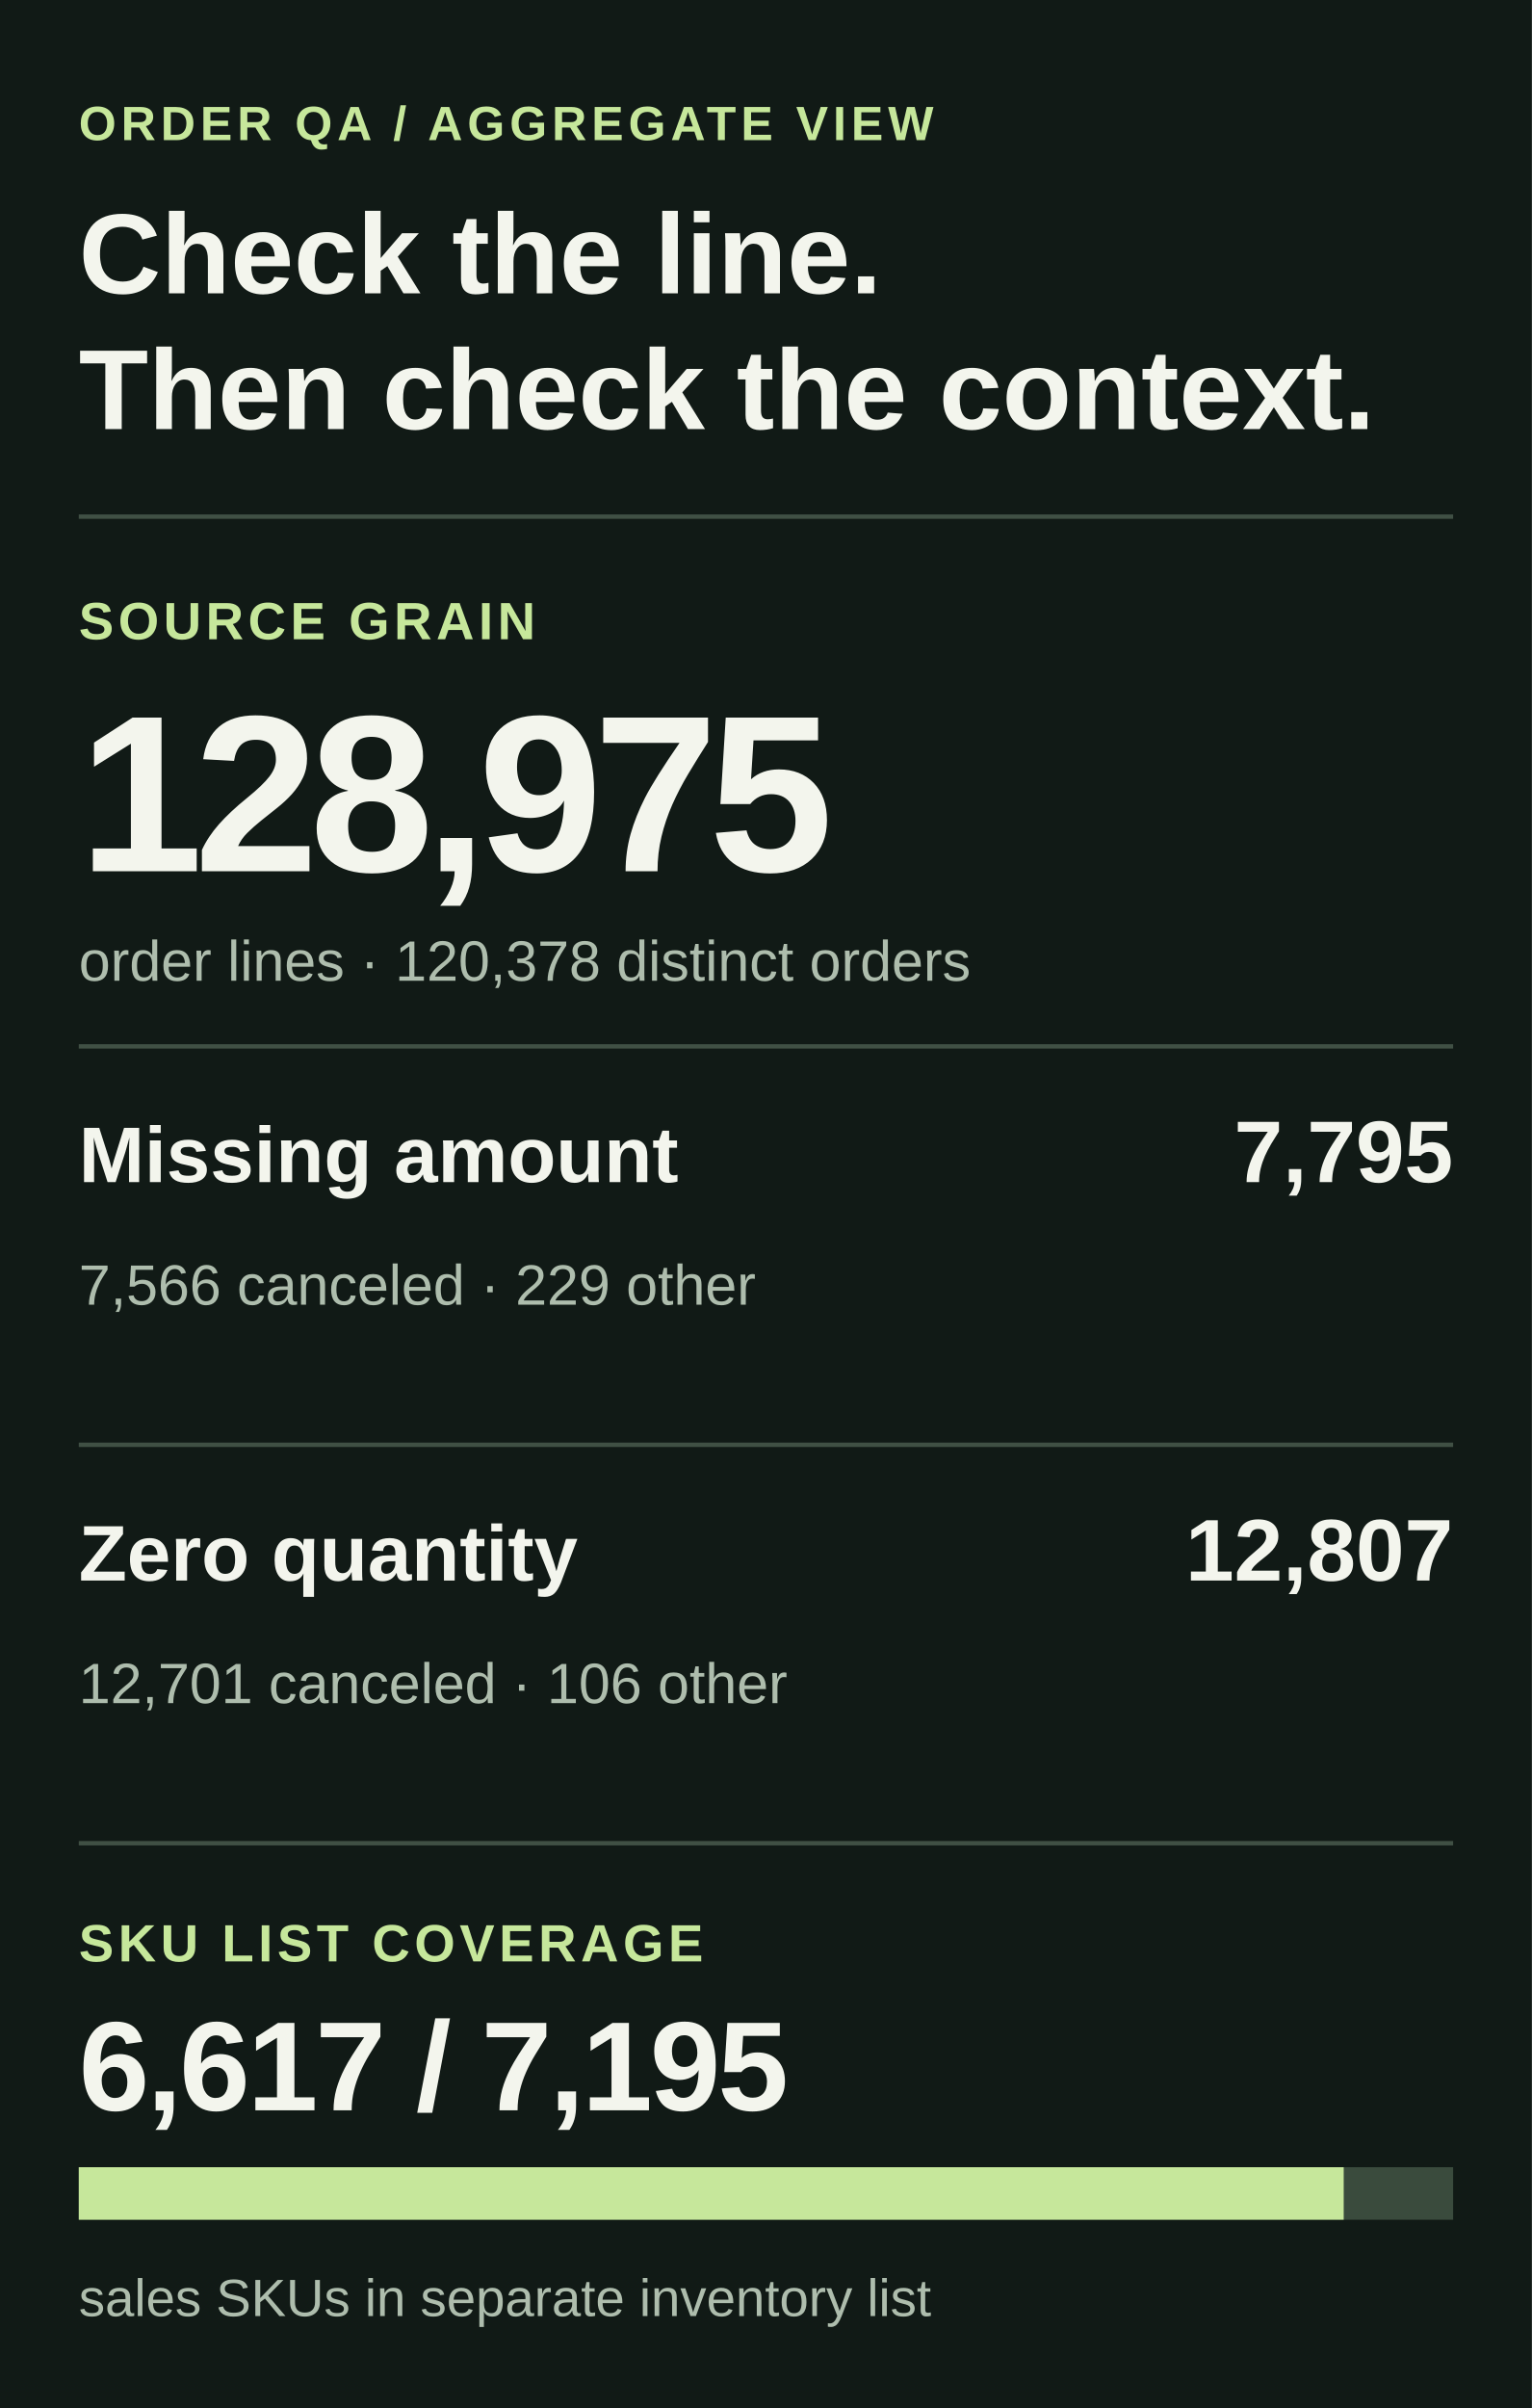
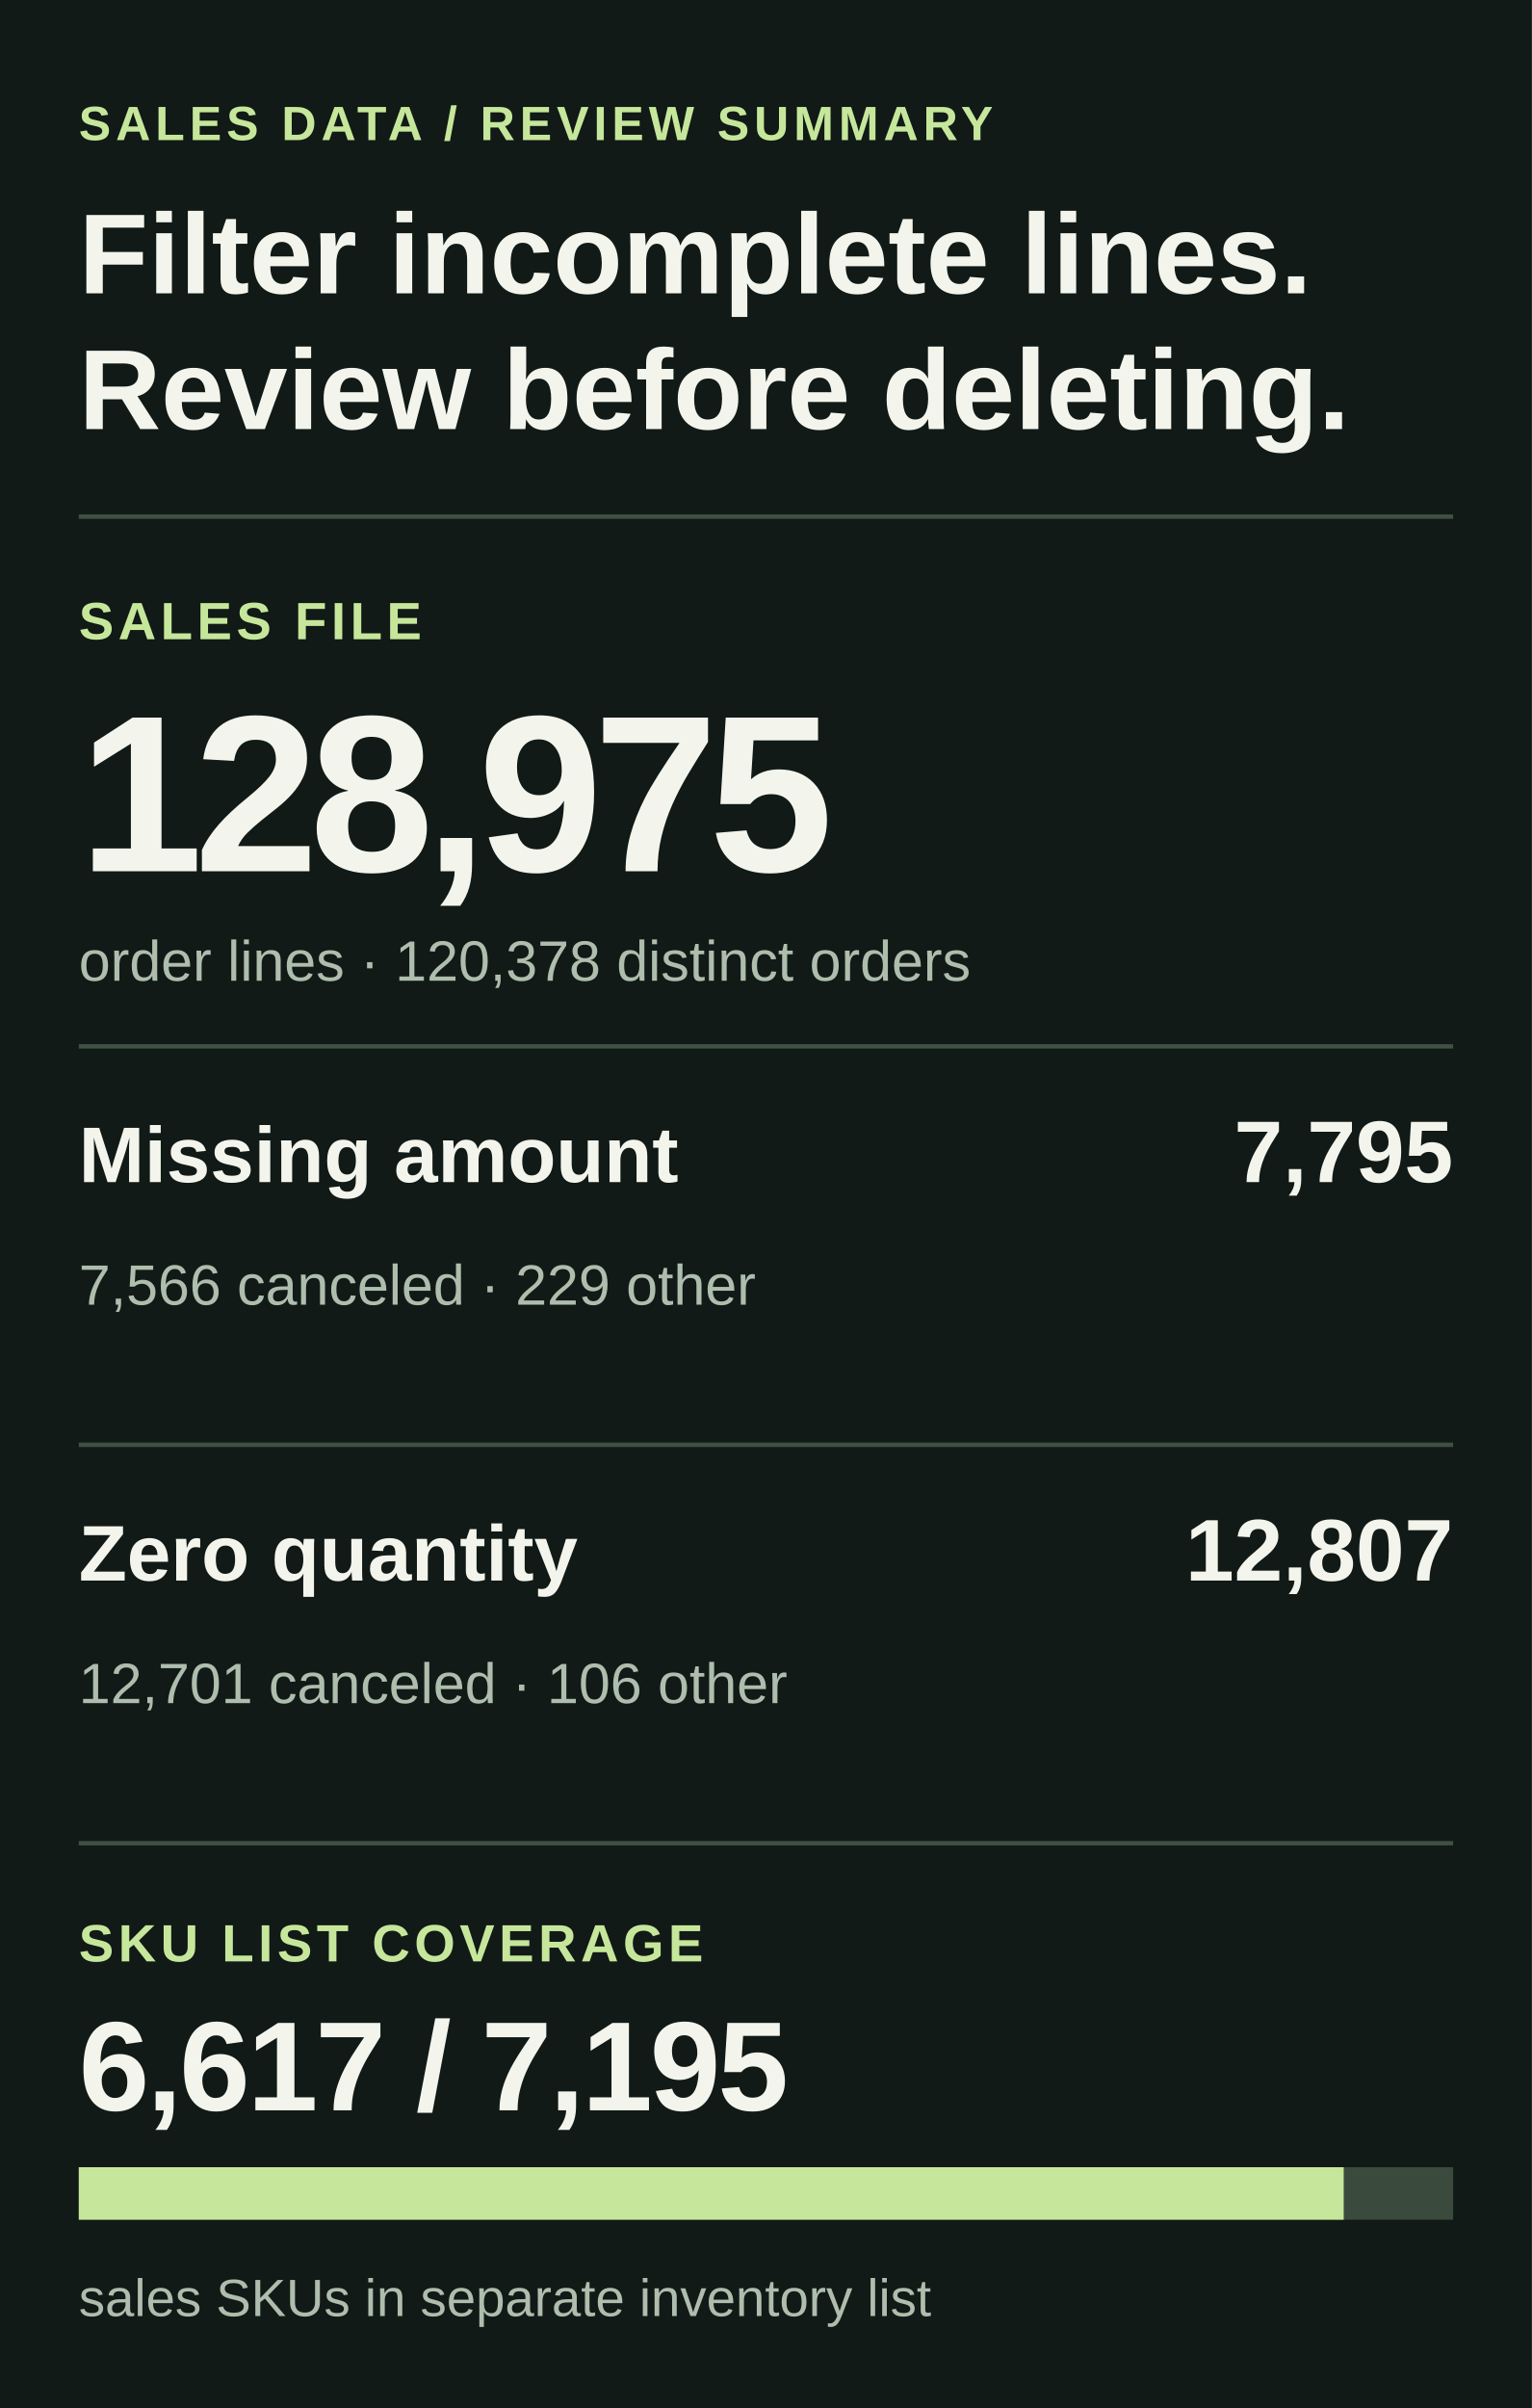
<svg xmlns="http://www.w3.org/2000/svg" viewBox="0 0 350 550" role="img" aria-labelledby="title desc">
  <rect width="350" height="550" fill="#111a16" />
-   <text x="18" y="32" fill="#c6e79b" font-family="Arial, Helvetica, sans-serif" font-size="11" font-weight="700" letter-spacing="1.1">ORDER QA / AGGREGATE VIEW</text>
-   <text x="18" y="67" fill="#f3f5ed" font-family="Arial, Helvetica, sans-serif" font-size="26" font-weight="700">Check the line.</text>
-   <text x="18" y="98" fill="#f3f5ed" font-family="Arial, Helvetica, sans-serif" font-size="26" font-weight="700">Then check the context.</text>
+   <text x="18" y="32" fill="#c6e79b" font-family="Arial, Helvetica, sans-serif" font-size="11" font-weight="700" letter-spacing="1.1">SALES DATA / REVIEW SUMMARY</text>
+   <text x="18" y="67" fill="#f3f5ed" font-family="Arial, Helvetica, sans-serif" font-size="26" font-weight="700">Filter incomplete lines.</text>
+   <text x="18" y="98" fill="#f3f5ed" font-family="Arial, Helvetica, sans-serif" font-size="26" font-weight="700">Review before deleting.</text>
  <path d="M18 118H332M18 239H332M18 330H332M18 421H332" stroke="#405044" stroke-width="1" />
-   <text x="18" y="146" fill="#c6e79b" font-family="Arial, Helvetica, sans-serif" font-size="12" font-weight="700" letter-spacing="1">SOURCE GRAIN</text>
+   <text x="18" y="146" fill="#c6e79b" font-family="Arial, Helvetica, sans-serif" font-size="12" font-weight="700" letter-spacing="1">SALES FILE</text>
  <text x="18" y="199" fill="#f3f5ed" font-family="Arial, Helvetica, sans-serif" font-size="51" font-weight="700" letter-spacing="-2">128,975</text>
  <text x="18" y="224" fill="#aebdad" font-family="Arial, Helvetica, sans-serif" font-size="13">order lines  ·  120,378 distinct orders</text>
  <text x="18" y="270" fill="#f3f5ed" font-family="Arial, Helvetica, sans-serif" font-size="18" font-weight="700">Missing amount</text>
  <text x="332" y="270" fill="#f3f5ed" font-family="Arial, Helvetica, sans-serif" font-size="20" font-weight="700" text-anchor="end">7,795</text>
  <text x="18" y="298" fill="#aebdad" font-family="Arial, Helvetica, sans-serif" font-size="13">7,566 canceled  ·  229 other</text>
  <text x="18" y="361" fill="#f3f5ed" font-family="Arial, Helvetica, sans-serif" font-size="18" font-weight="700">Zero quantity</text>
  <text x="332" y="361" fill="#f3f5ed" font-family="Arial, Helvetica, sans-serif" font-size="20" font-weight="700" text-anchor="end">12,807</text>
  <text x="18" y="389" fill="#aebdad" font-family="Arial, Helvetica, sans-serif" font-size="13">12,701 canceled  ·  106 other</text>
  <text x="18" y="448" fill="#c6e79b" font-family="Arial, Helvetica, sans-serif" font-size="12" font-weight="700" letter-spacing="1">SKU LIST COVERAGE</text>
  <text x="18" y="482" fill="#f3f5ed" font-family="Arial, Helvetica, sans-serif" font-size="29" font-weight="700" letter-spacing="-.6">6,617 / 7,195</text>
  <rect x="18" y="495" width="314" height="12" fill="#3a4b3d" />
  <rect x="18" y="495" width="289" height="12" fill="#c6e79b" />
  <text x="18" y="529" fill="#aebdad" font-family="Arial, Helvetica, sans-serif" font-size="12">sales SKUs in separate inventory list</text>
</svg>
